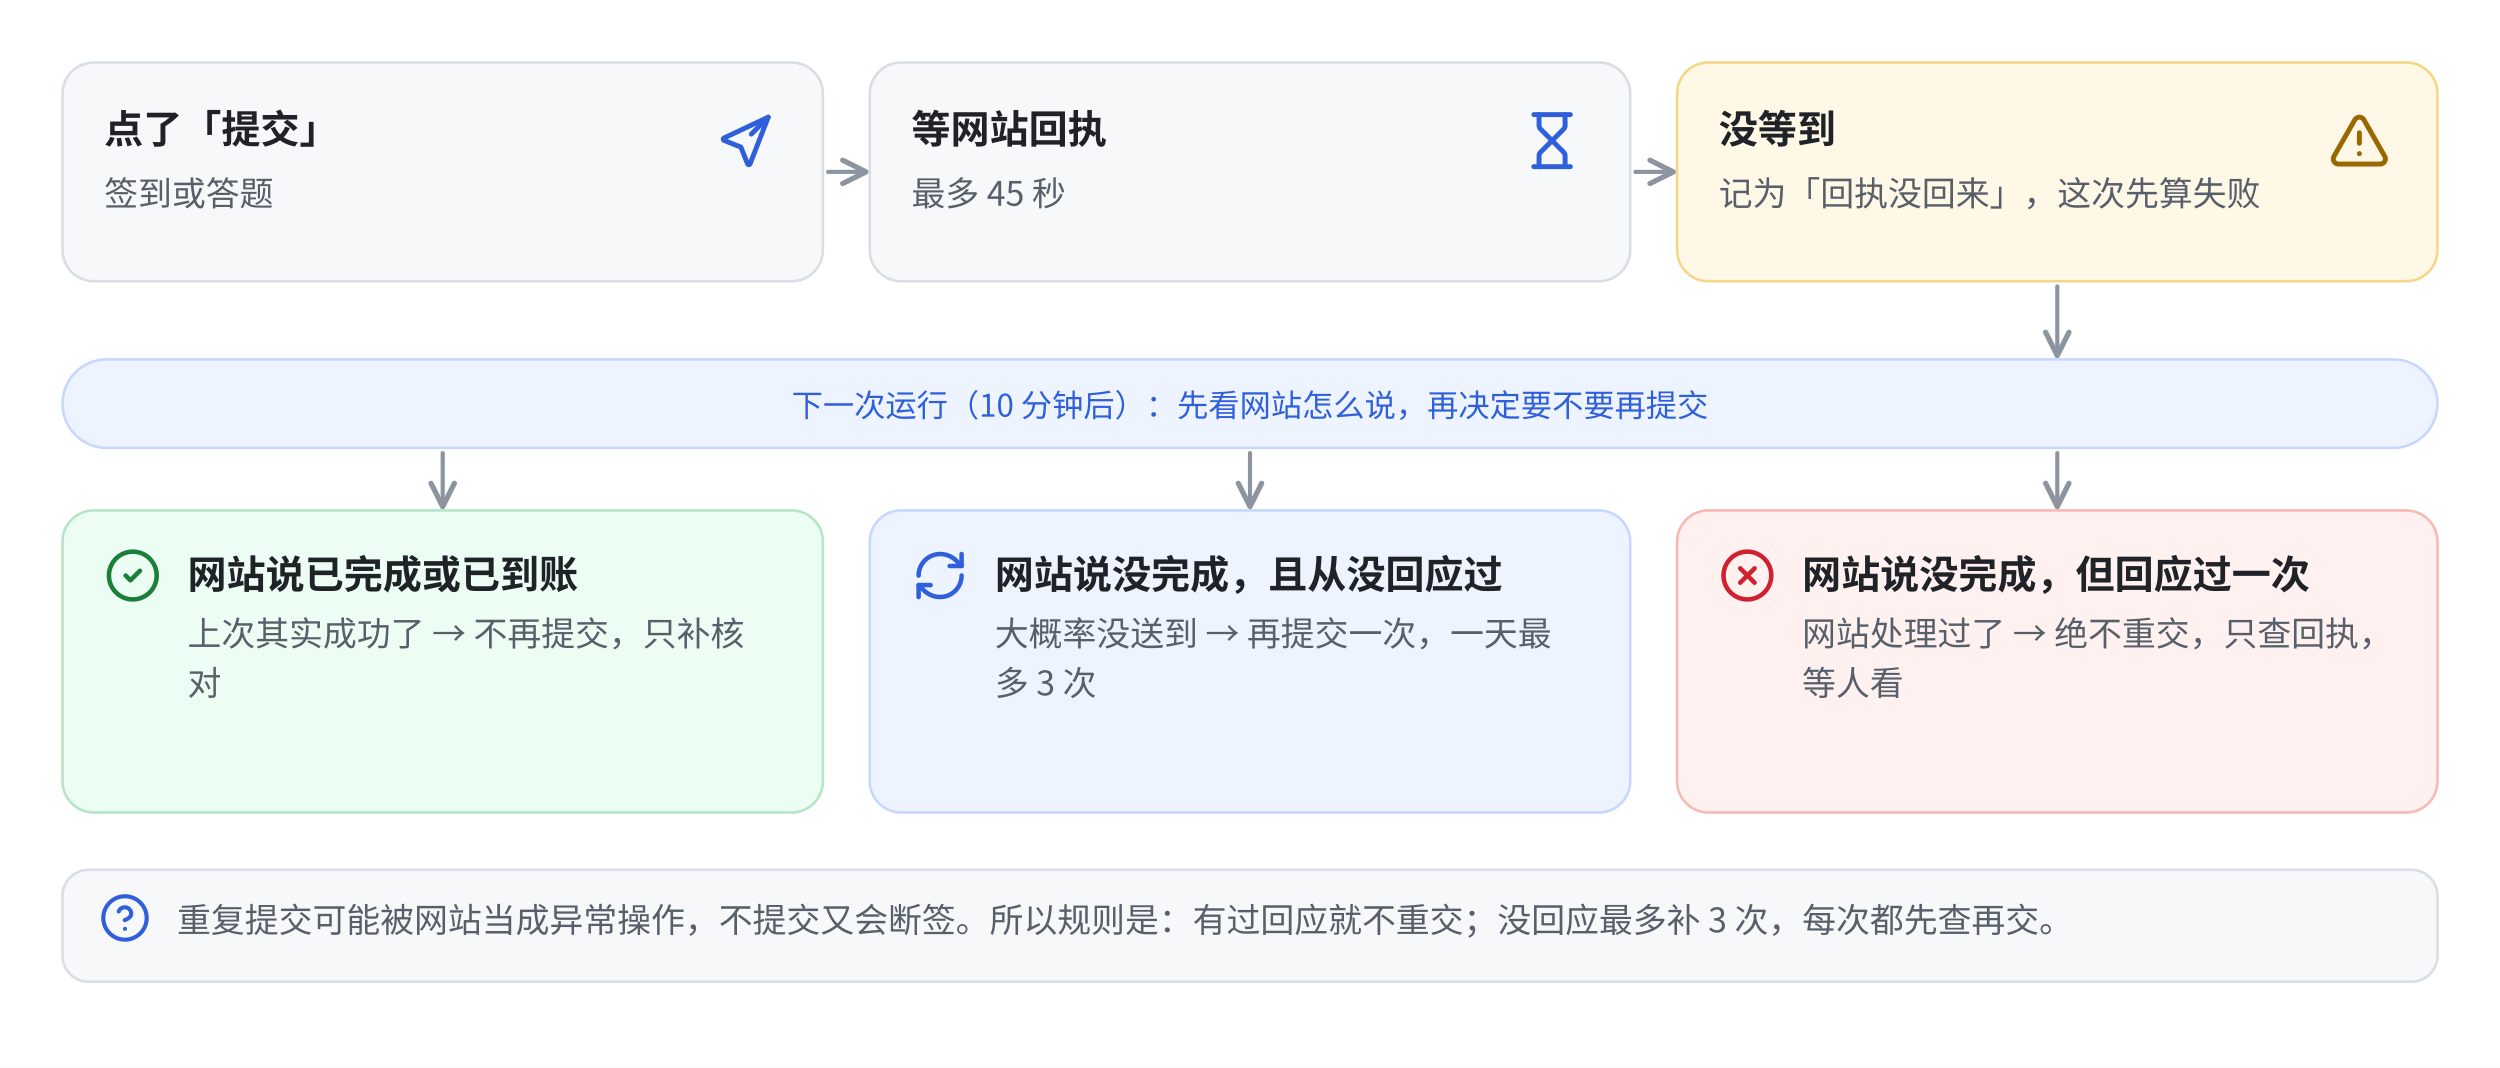
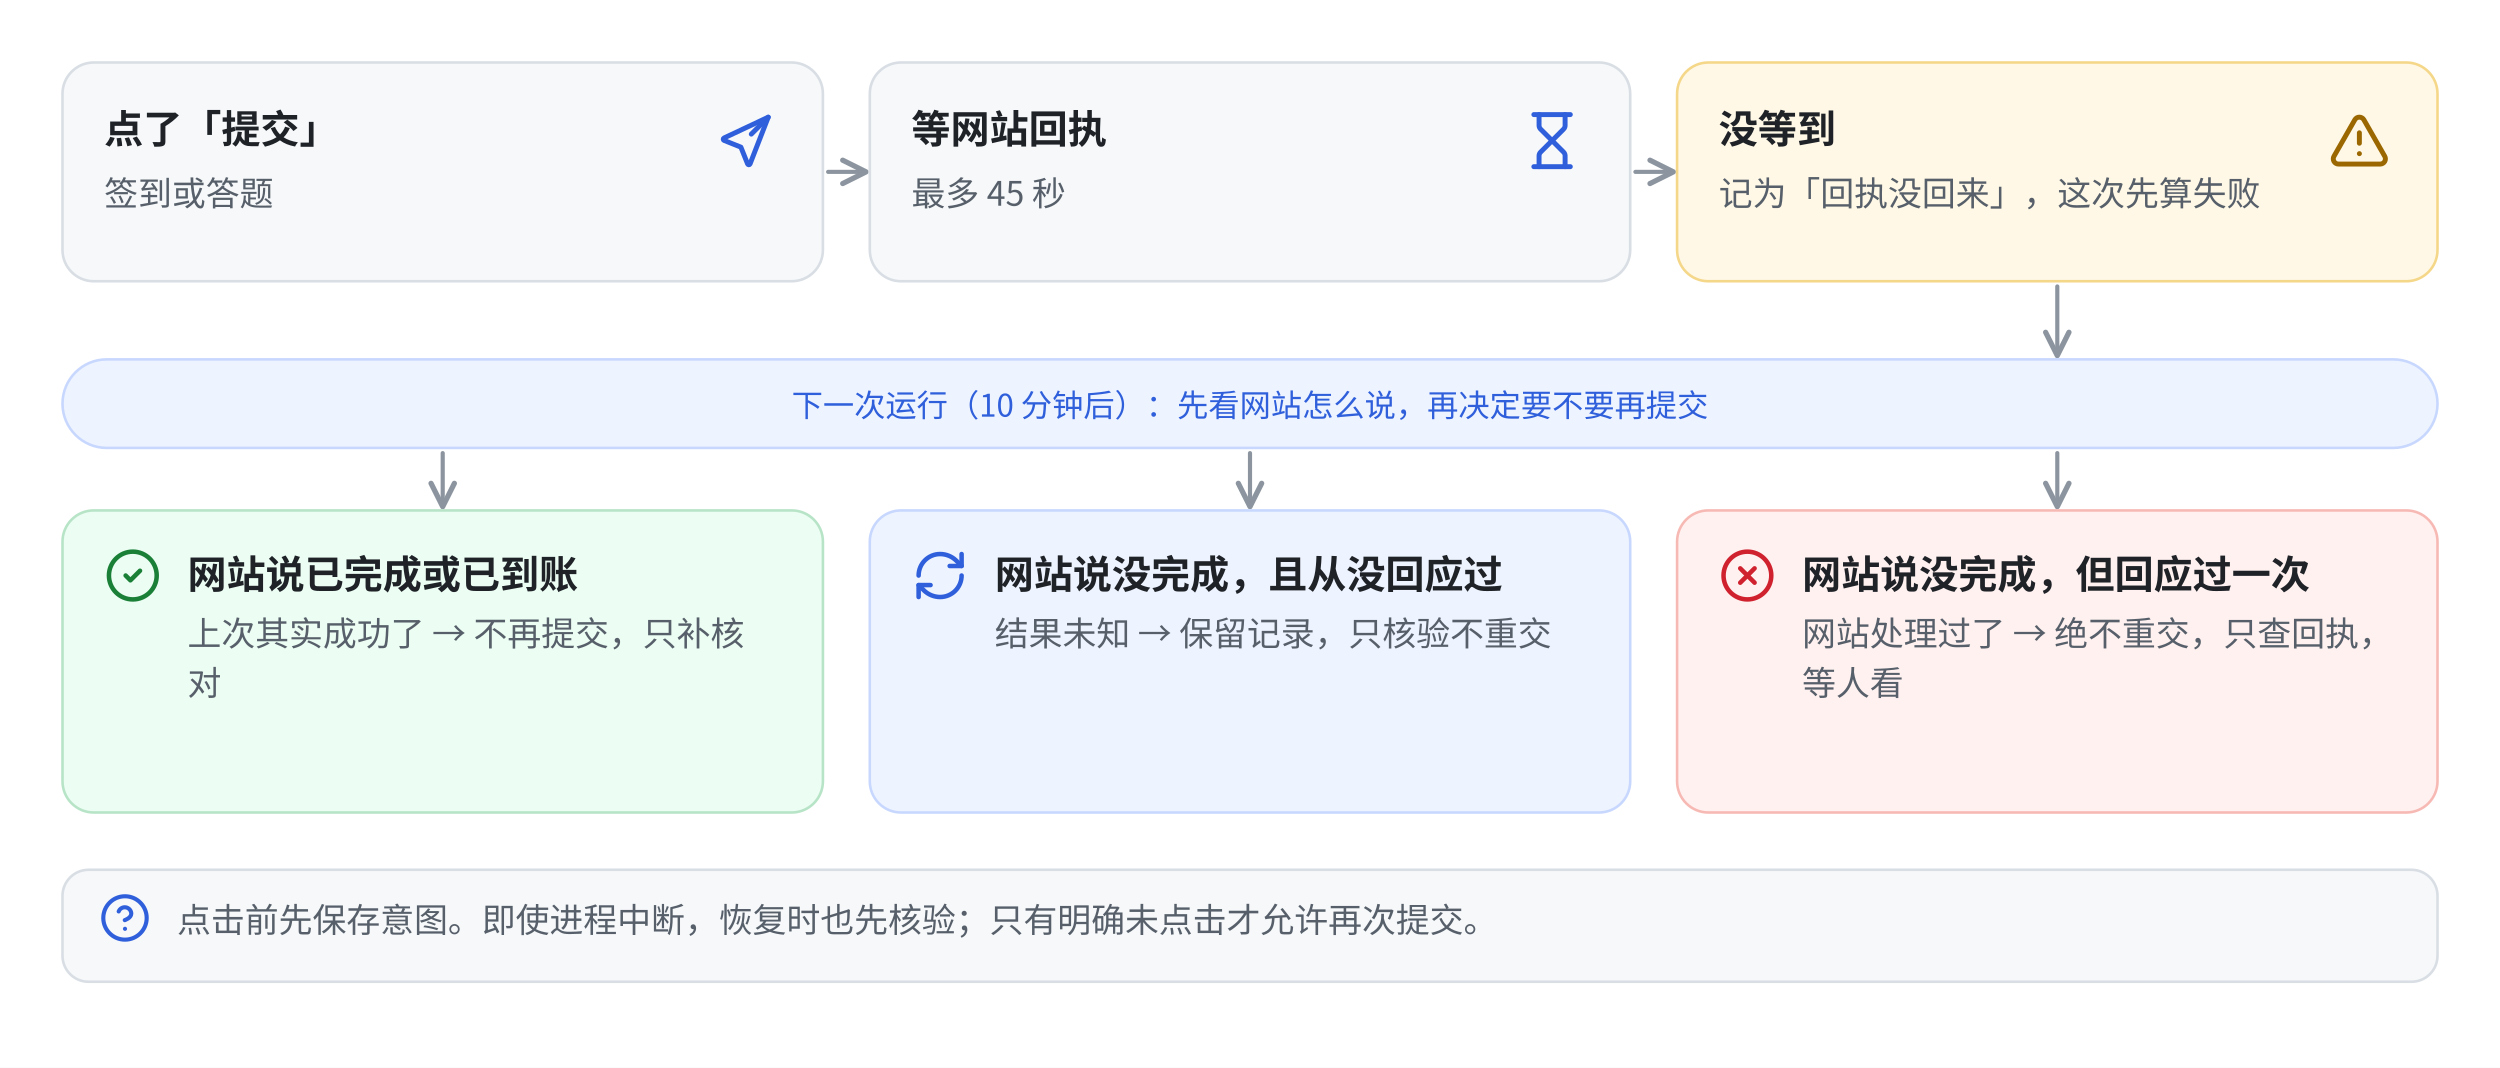
<svg xmlns="http://www.w3.org/2000/svg" width="960" height="410" viewBox="0 0 960 410" role="img" aria-label="提交发出去了回执却没回来">
  <style>
text{font-family:-apple-system,BlinkMacSystemFont,'Segoe UI','PingFang SC','Hiragino Sans GB','Microsoft YaHei','Noto Sans CJK SC',Helvetica,Arial,sans-serif;fill:#1f2328;font-size:13px}
.h{font-size:15px;font-weight:600}.hb{font-size:17px;font-weight:700}
.s{font-size:13px;fill:#57606a}.xs{font-size:12px;fill:#6f7781}
.mono{font-family:ui-monospace,SFMono-Regular,Menlo,Consolas,'PingFang SC','Microsoft YaHei',monospace;font-size:12px;fill:#57606a}
.w{fill:#ffffff;font-weight:600}
.bg{fill:#ffffff}
.line{stroke:#8c959f;stroke-width:1.6;fill:none;stroke-linecap:round;stroke-linejoin:round}
.line.soft{stroke:#c9d1d9}
.ar{stroke:#8c959f;stroke-width:1.6;fill:none;marker-end:url(#ah);stroke-linecap:round;stroke-linejoin:round}
.ar.blue{stroke:#2f5fdb;marker-end:url(#ah-blue)}.ar.green{stroke:#1a7f37;marker-end:url(#ah-green)}
.ar.red{stroke:#cf222e;marker-end:url(#ah-red)}.ar.amber{stroke:#9a6700;marker-end:url(#ah-amber)}
.ar.dash{stroke-dasharray:5 4}
.ic{fill:none;stroke-width:1.9;stroke-linecap:round;stroke-linejoin:round}
.c-gray{fill:#f6f8fa;stroke:#d8dee4;stroke-width:1}.f-gray{fill:#57606a}.k-gray{stroke:#57606a}.t-gray{fill:#57606a}.ic-gray{stroke:#57606a}.sf-gray{fill:#f6f8fa}.ss-gray{stroke:#d8dee4}
.c-blue{fill:#eef4ff;stroke:#c7d7fe;stroke-width:1}.f-blue{fill:#2f5fdb}.k-blue{stroke:#2f5fdb}.t-blue{fill:#2f5fdb}.ic-blue{stroke:#2f5fdb}.sf-blue{fill:#eef4ff}.ss-blue{stroke:#c7d7fe}
.c-green{fill:#ecfdf3;stroke:#b7e4c7;stroke-width:1}.f-green{fill:#1a7f37}.k-green{stroke:#1a7f37}.t-green{fill:#1a7f37}.ic-green{stroke:#1a7f37}.sf-green{fill:#ecfdf3}.ss-green{stroke:#b7e4c7}
.c-amber{fill:#fff8e6;stroke:#f5d78a;stroke-width:1}.f-amber{fill:#9a6700}.k-amber{stroke:#9a6700}.t-amber{fill:#9a6700}.ic-amber{stroke:#9a6700}.sf-amber{fill:#fff8e6}.ss-amber{stroke:#f5d78a}
.c-red{fill:#fff1f0;stroke:#f7b9b4;stroke-width:1}.f-red{fill:#cf222e}.k-red{stroke:#cf222e}.t-red{fill:#cf222e}.ic-red{stroke:#cf222e}.sf-red{fill:#fff1f0}.ss-red{stroke:#f7b9b4}
.c-purple{fill:#f6f1ff;stroke:#d6c7f5;stroke-width:1}.f-purple{fill:#6e40c9}.k-purple{stroke:#6e40c9}.t-purple{fill:#6e40c9}.ic-purple{stroke:#6e40c9}.sf-purple{fill:#f6f1ff}.ss-purple{stroke:#d6c7f5}
@media (prefers-color-scheme: dark){
text{fill:#e6edf3}.s{fill:#a3adb8}.xs{fill:#8b949e}.mono{fill:#a3adb8}.w{fill:#ffffff}
.bg{fill:#0d1117}
.line{stroke:#6e7681}.line.soft{stroke:#30363d}
.ar{stroke:#6e7681}
.ar.blue{stroke:#79a6ff}.ar.green{stroke:#4ad07a}.ar.red{stroke:#ff7b72}.ar.amber{stroke:#e3b341}
.c-gray{fill:#161b22;stroke:#30363d}.f-gray{fill:#8b949e}.k-gray{stroke:#8b949e}.t-gray{fill:#8b949e}.ic-gray{stroke:#8b949e}.sf-gray{fill:#161b22}.ss-gray{stroke:#30363d}
.c-blue{fill:#12203a;stroke:#2b4a86}.f-blue{fill:#79a6ff}.k-blue{stroke:#79a6ff}.t-blue{fill:#79a6ff}.ic-blue{stroke:#79a6ff}.sf-blue{fill:#12203a}.ss-blue{stroke:#2b4a86}
.c-green{fill:#0f2a1a;stroke:#1f5a33}.f-green{fill:#4ad07a}.k-green{stroke:#4ad07a}.t-green{fill:#4ad07a}.ic-green{stroke:#4ad07a}.sf-green{fill:#0f2a1a}.ss-green{stroke:#1f5a33}
.c-amber{fill:#2e2410;stroke:#6b4f12}.f-amber{fill:#e3b341}.k-amber{stroke:#e3b341}.t-amber{fill:#e3b341}.ic-amber{stroke:#e3b341}.sf-amber{fill:#2e2410}.ss-amber{stroke:#6b4f12}
.c-red{fill:#301416;stroke:#7a2a2e}.f-red{fill:#ff7b72}.k-red{stroke:#ff7b72}.t-red{fill:#ff7b72}.ic-red{stroke:#ff7b72}.sf-red{fill:#301416}.ss-red{stroke:#7a2a2e}
.c-purple{fill:#231a36;stroke:#4a3480}.f-purple{fill:#b083f0}.k-purple{stroke:#b083f0}.t-purple{fill:#b083f0}.ic-purple{stroke:#b083f0}.sf-purple{fill:#231a36}.ss-purple{stroke:#4a3480}
}
</style>
  <defs>
    <marker id="ah" viewBox="0 0 10 10" refX="8.5" refY="5" markerWidth="7" markerHeight="7" orient="auto-start-reverse">
      <path d="M1,1 L9,5 L1,9" fill="none" stroke="#8c959f" stroke-width="1.8" stroke-linecap="round" stroke-linejoin="round" />
    </marker>
    <marker id="ah-blue" viewBox="0 0 10 10" refX="8.5" refY="5" markerWidth="7" markerHeight="7" orient="auto-start-reverse">
      <path d="M1,1 L9,5 L1,9" fill="none" stroke="#2f5fdb" stroke-width="1.8" stroke-linecap="round" stroke-linejoin="round" />
    </marker>
    <marker id="ah-green" viewBox="0 0 10 10" refX="8.5" refY="5" markerWidth="7" markerHeight="7" orient="auto-start-reverse">
      <path d="M1,1 L9,5 L1,9" fill="none" stroke="#1a7f37" stroke-width="1.8" stroke-linecap="round" stroke-linejoin="round" />
    </marker>
    <marker id="ah-red" viewBox="0 0 10 10" refX="8.5" refY="5" markerWidth="7" markerHeight="7" orient="auto-start-reverse">
      <path d="M1,1 L9,5 L1,9" fill="none" stroke="#cf222e" stroke-width="1.8" stroke-linecap="round" stroke-linejoin="round" />
    </marker>
    <marker id="ah-amber" viewBox="0 0 10 10" refX="8.5" refY="5" markerWidth="7" markerHeight="7" orient="auto-start-reverse">
      <path d="M1,1 L9,5 L1,9" fill="none" stroke="#9a6700" stroke-width="1.8" stroke-linecap="round" stroke-linejoin="round" />
    </marker>
  </defs>
  <rect width="960" height="410" class="bg" />
  <rect x="24.0" y="24.0" width="292.0" height="84.0" rx="12" class="c-gray" />
  <g transform="translate(274.0,42.0) scale(1.000)" class="ic ic-blue">
    <path d="M14.5 9.5 21 3" />
    <path d="M21 3 14 21a.5.5 0 0 1-.9 0l-2.6-6.5L4 11.9a.5.5 0 0 1 0-.9Z" />
  </g>
  <text x="40" y="55" class="h">点了「提交」</text>
  <text x="40" y="79" class="s">签到或答题</text>
  <path d="M318.0,66.0 L332.0,66.0" class="ar" />
  <rect x="334.0" y="24.0" width="292.0" height="84.0" rx="12" class="c-gray" />
  <g transform="translate(584.0,42.0) scale(1.000)" class="ic ic-blue">
    <path d="M5 22h14" />
    <path d="M5 2h14" />
    <path d="M17 22v-4.2a2 2 0 0 0-.6-1.4L12 12l-4.4 4.4A2 2 0 0 0 7 17.8V22" />
    <path d="M7 2v4.2a2 2 0 0 0 .6 1.4L12 12l4.4-4.4A2 2 0 0 0 17 6.2V2" />
  </g>
  <text x="350" y="55" class="h">等网站回执</text>
  <text x="350" y="79" class="s">最多 45 秒</text>
  <path d="M628.0,66.0 L642.0,66.0" class="ar" />
  <rect x="644.0" y="24.0" width="292.0" height="84.0" rx="12" class="c-amber" />
  <g transform="translate(894.0,42.0) scale(1.000)" class="ic ic-amber">
    <path d="m21.73 18-8-14a2 2 0 0 0-3.48 0l-8 14A2 2 0 0 0 4 21h16a2 2 0 0 0 1.73-3" />
    <path d="M12 9v4" />
    <path d="M12 17h.01" />
  </g>
  <text x="660" y="55" class="h">没等到</text>
  <text x="660" y="79" class="s">记为「回执没回来」，这次先算失败</text>
  <path d="M790.0,110.0 L790.0,136.0" class="ar" />
  <rect x="24.0" y="138.0" width="912.0" height="34.0" rx="17" class="c-blue" />
  <text x="480" y="160" class="xs t-blue" text-anchor="middle">下一次运行（10 分钟后）：先看网站怎么说，再决定要不要再提交</text>
  <path d="M170.0,174.0 L170.0,194.0" class="ar" />
  <rect x="24.0" y="196.0" width="292.0" height="116.0" rx="12" class="c-green" />
  <g transform="translate(40.0,210.0) scale(0.917)" class="ic ic-green">
    <circle cx="12" cy="12" r="10" />
    <path d="m9 12 2 2 4-4" />
  </g>
  <text x="72" y="226" class="h">网站说已完成或已到账</text>
  <text x="72" y="248" class="s">上次其实成功了 → 不再提交，只补核</text>
  <text x="72" y="267" class="s">对</text>
  <path d="M480.0,174.0 L480.0,194.0" class="ar" />
  <rect x="334.0" y="196.0" width="292.0" height="116.0" rx="12" class="c-blue" />
  <g transform="translate(350.0,210.0) scale(0.917)" class="ic ic-blue">
    <path d="M3 12a9 9 0 0 1 9-9 9.75 9.75 0 0 1 6.74 2.74L21 8" />
    <path d="M21 3v5h-5" />
    <path d="M21 12a9 9 0 0 1-9 9 9.75 9.75 0 0 1-6.74-2.74L3 16" />
    <path d="M8 16H3v5" />
  </g>
  <text x="382" y="226" class="h">网站说没完成，且从没回应过</text>
-   <text x="382" y="248" class="s">大概率没送到 → 再提交一次，一天最</text>
-   <text x="382" y="267" class="s">多 3 次</text>
+   <text x="382" y="248" class="s">结果未知 → 保留记录，只核验不重交</text>
  <path d="M790.0,174.0 L790.0,194.0" class="ar" />
  <rect x="644.0" y="196.0" width="292.0" height="116.0" rx="12" class="c-red" />
  <g transform="translate(660.0,210.0) scale(0.917)" class="ic ic-red">
    <circle cx="12" cy="12" r="10" />
    <path d="m15 9-6 6" />
    <path d="m9 9 6 6" />
  </g>
  <text x="692" y="226" class="h">网站说没完成，但回应过一次</text>
  <text x="692" y="248" class="s">网站处理过了 → 绝不重交，只查回执，</text>
  <text x="692" y="267" class="s">等人看</text>
  <rect x="24.0" y="334.0" width="912.0" height="43.0" rx="10" class="c-gray" />
  <g transform="translate(38.0,342.5) scale(0.833)" class="ic ic-blue">
    <circle cx="12" cy="12" r="10" />
    <path d="M9.1 9a3 3 0 0 1 5.8 1c0 2-3 3-3 3" />
    <path d="M12 17h.01" />
  </g>
-   <text x="68" y="358" class="s">重复提交可能被网站当成异常操作，不提交又会断签。所以规则是：有过回应就不重交；没回应最多补 3 次，每次都先查再交。</text>
+   <text x="68" y="358" class="s">点击前先保存意图。即使进程中断，恢复时也先核验；只有明确未点击才允许再次提交。</text>
</svg>
